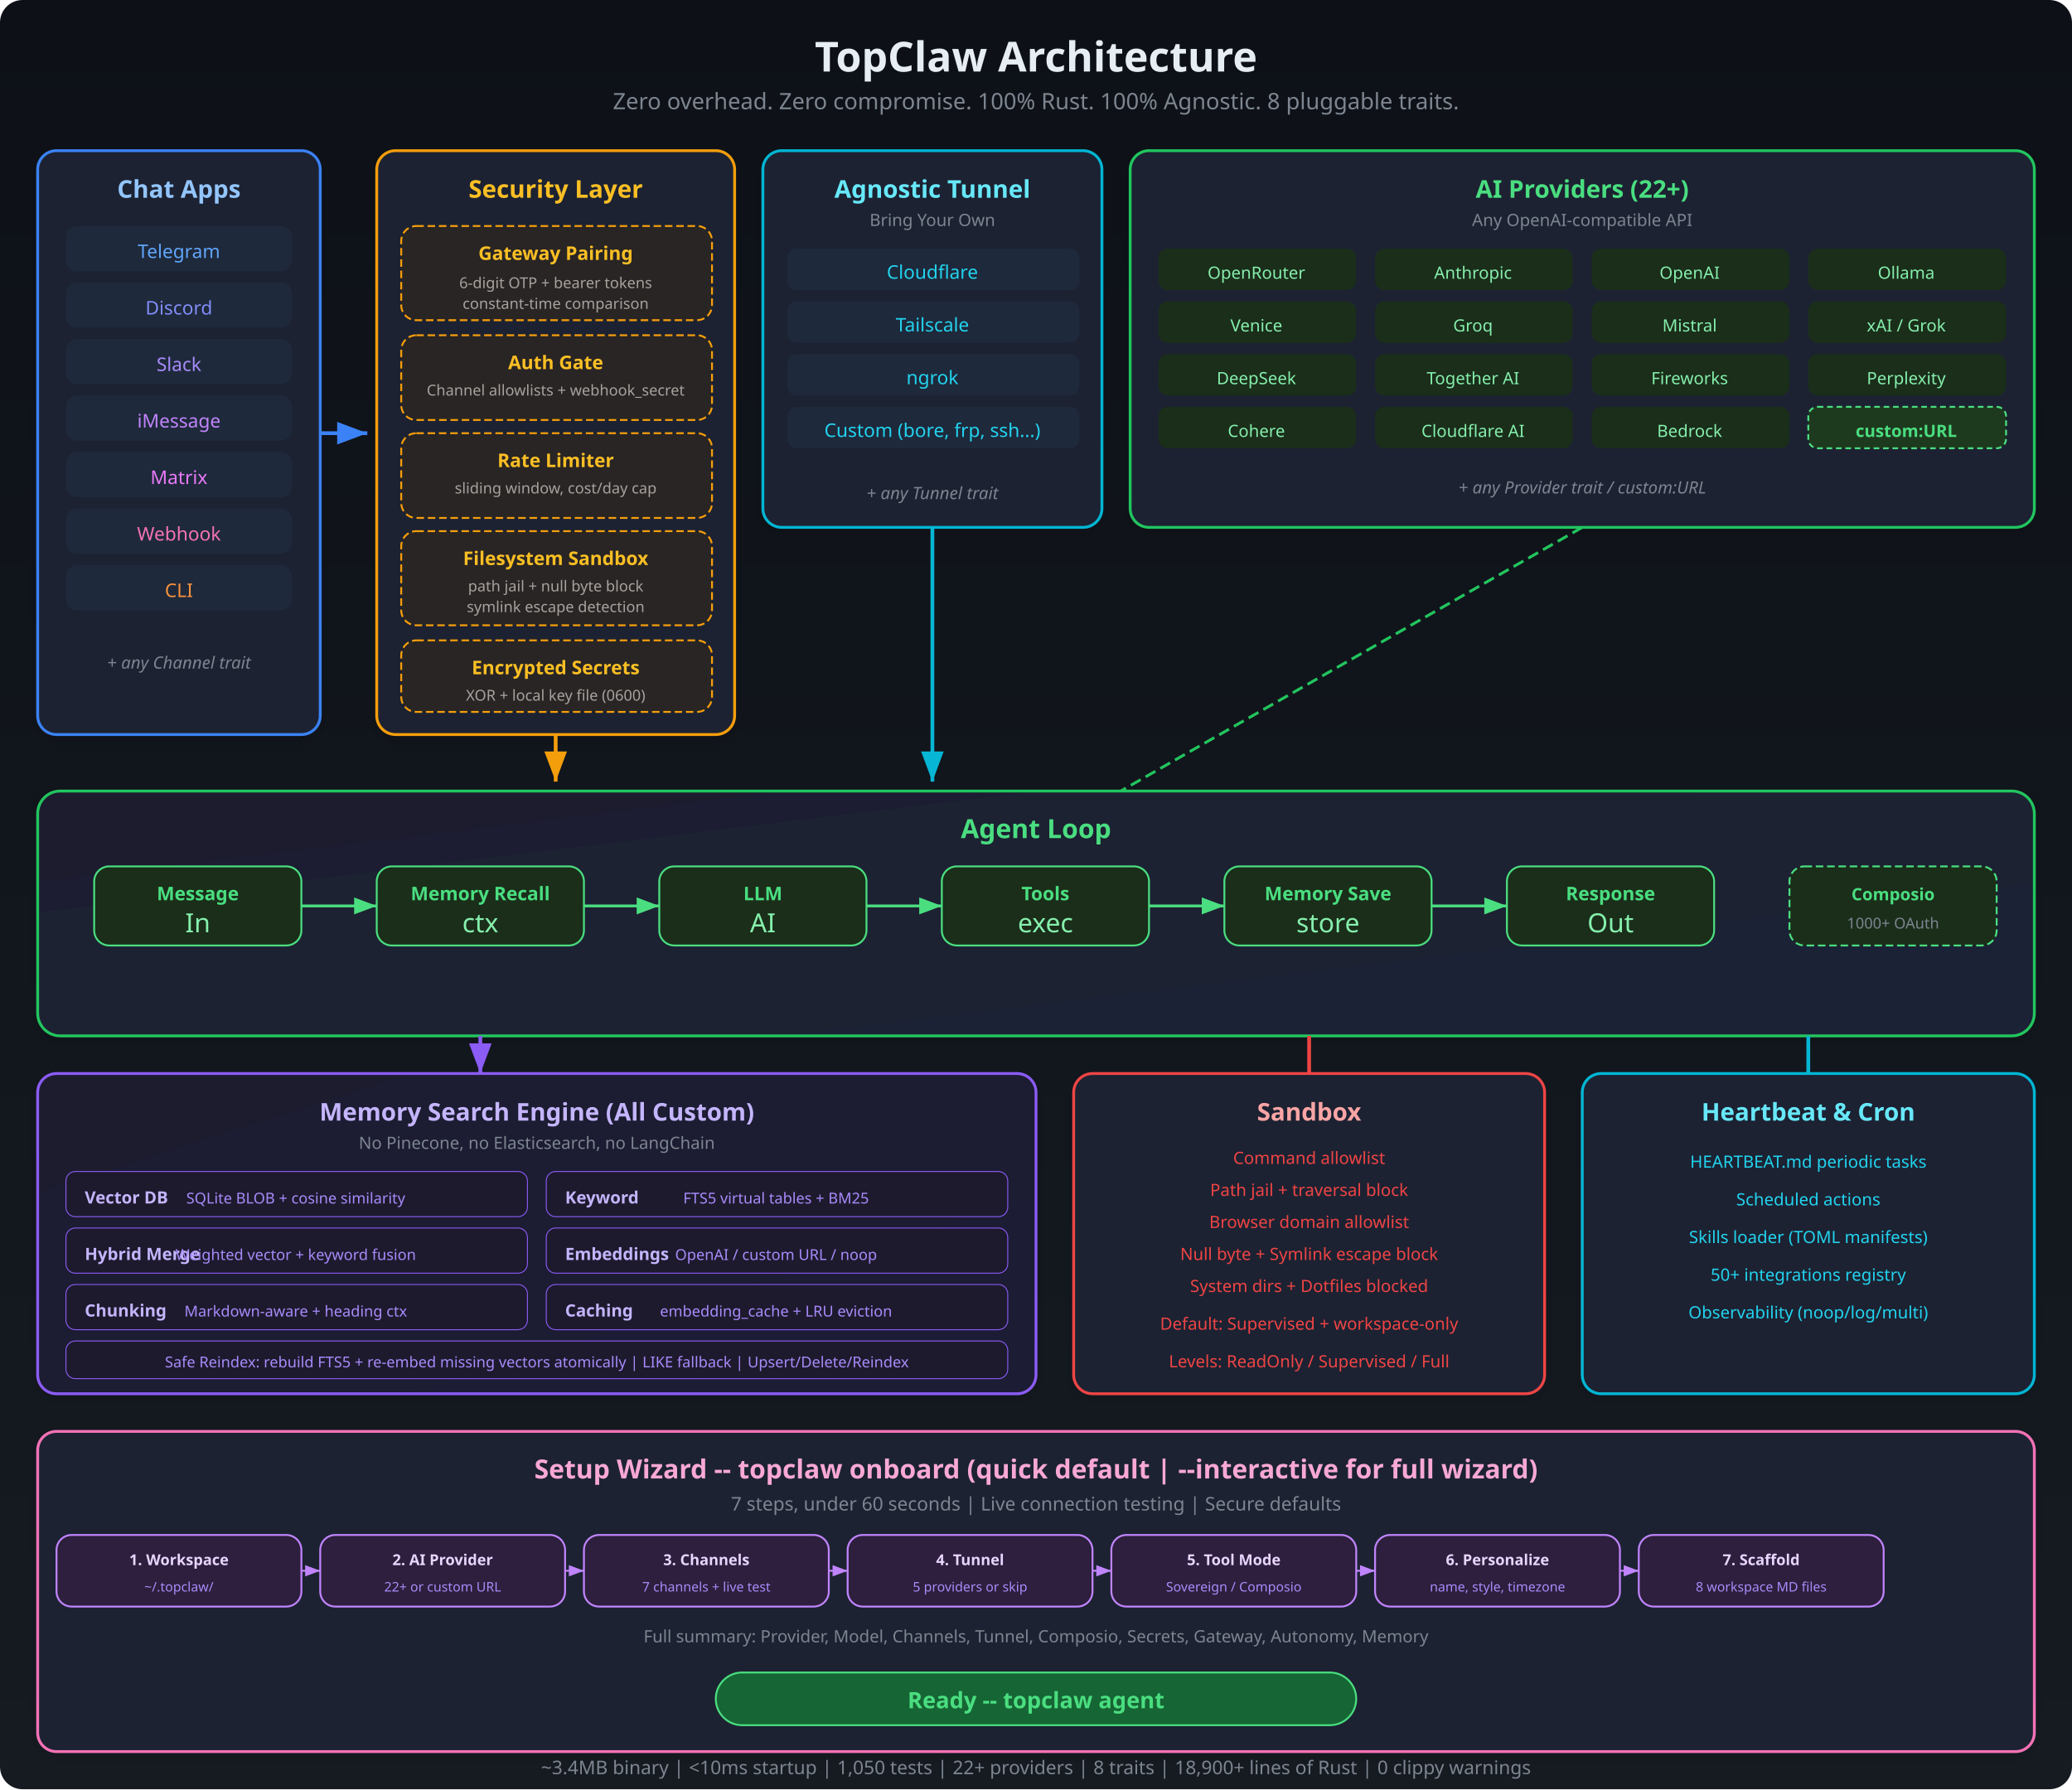
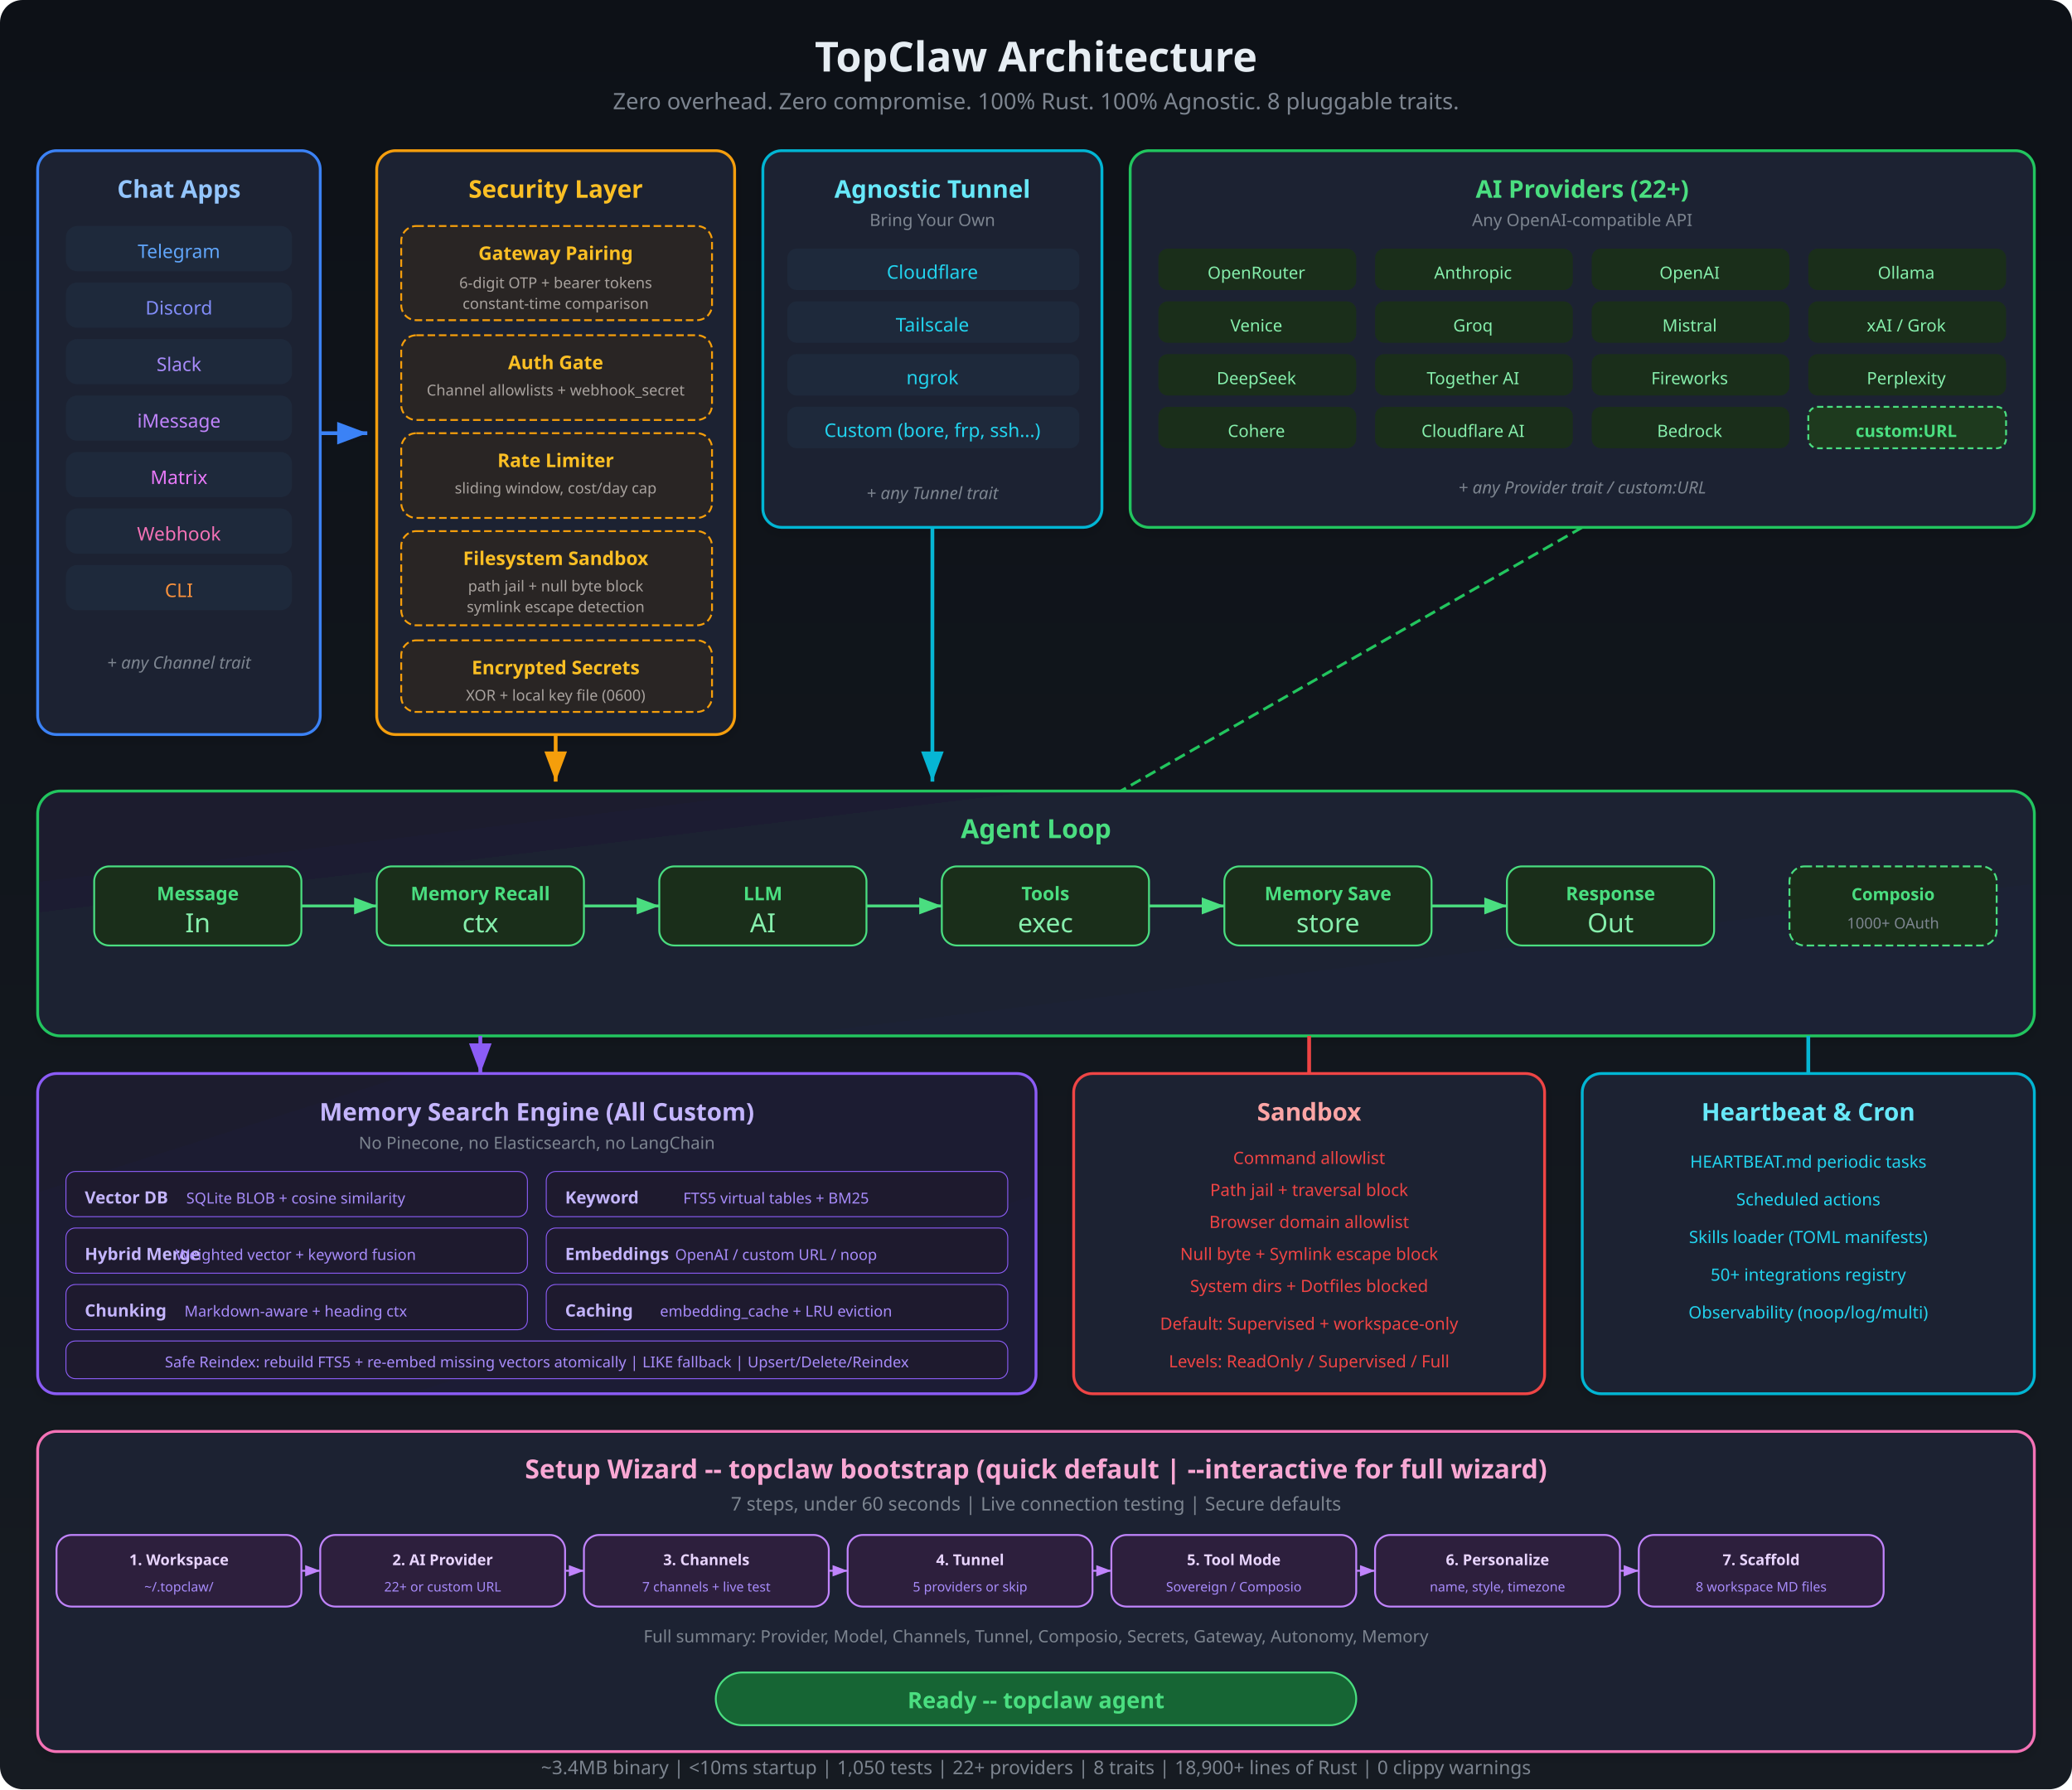
<svg xmlns="http://www.w3.org/2000/svg" viewBox="0 0 1100 950" font-family="'Segoe UI', system-ui, -apple-system, sans-serif">
  <defs>
    <filter id="shadow" x="-4%" y="-4%" width="108%" height="108%">
      <feDropShadow dx="0" dy="2" stdDeviation="3" flood-opacity="0.15" />
    </filter>
    <linearGradient id="bgGrad" x1="0" y1="0" x2="0" y2="1">
      <stop offset="0%" stop-color="#0d1117" />
      <stop offset="100%" stop-color="#161b22" />
    </linearGradient>
    <linearGradient id="agentGrad" x1="0" y1="0" x2="1" y2="1">
      <stop offset="0%" stop-color="#1a1e2e" />
      <stop offset="100%" stop-color="#1e2436" />
    </linearGradient>
    <linearGradient id="memGrad" x1="0" y1="0" x2="1" y2="1">
      <stop offset="0%" stop-color="#1a1a2e" />
      <stop offset="100%" stop-color="#1e1e36" />
    </linearGradient>
    <marker id="arrowBlue" markerWidth="8" markerHeight="6" refX="8" refY="3" orient="auto">
      <path d="M0,0 L8,3 L0,6" fill="#3b82f6" />
    </marker>
    <marker id="arrowAmber" markerWidth="8" markerHeight="6" refX="8" refY="3" orient="auto">
      <path d="M0,0 L8,3 L0,6" fill="#f59e0b" />
    </marker>
    <marker id="arrowGreen" markerWidth="8" markerHeight="6" refX="8" refY="3" orient="auto">
      <path d="M0,0 L8,3 L0,6" fill="#4ade80" />
    </marker>
    <marker id="arrowCyan" markerWidth="8" markerHeight="6" refX="8" refY="3" orient="auto">
      <path d="M0,0 L8,3 L0,6" fill="#06b6d4" />
    </marker>
    <marker id="arrowPurple" markerWidth="8" markerHeight="6" refX="8" refY="3" orient="auto">
      <path d="M0,0 L8,3 L0,6" fill="#c084fc" />
    </marker>
    <marker id="arrowViolet" markerWidth="8" markerHeight="6" refX="8" refY="3" orient="auto">
      <path d="M0,0 L8,3 L0,6" fill="#8b5cf6" />
    </marker>
  </defs>
  <rect width="1100" height="950" rx="12" fill="url(#bgGrad)" />
  <text x="550" y="38" text-anchor="middle" fill="#e6edf3" font-size="22" font-weight="700">TopClaw Architecture</text>
  <text x="550" y="58" text-anchor="middle" fill="#7d8590" font-size="12">Zero overhead. Zero compromise. 100% Rust. 100% Agnostic. 8 pluggable traits.</text>
  <rect x="20" y="80" width="150" height="310" rx="10" fill="#1c2333" stroke="#3b82f6" stroke-width="1.5" filter="url(#shadow)" />
  <text x="95" y="105" text-anchor="middle" fill="#93c5fd" font-size="13" font-weight="600">Chat Apps</text>
  <rect x="35" y="120" width="120" height="24" rx="6" fill="#1e293b" />
  <text x="95" y="137" text-anchor="middle" fill="#60a5fa" font-size="10">Telegram</text>
  <rect x="35" y="150" width="120" height="24" rx="6" fill="#1e293b" />
  <text x="95" y="167" text-anchor="middle" fill="#818cf8" font-size="10">Discord</text>
  <rect x="35" y="180" width="120" height="24" rx="6" fill="#1e293b" />
  <text x="95" y="197" text-anchor="middle" fill="#a78bfa" font-size="10">Slack</text>
  <rect x="35" y="210" width="120" height="24" rx="6" fill="#1e293b" />
  <text x="95" y="227" text-anchor="middle" fill="#c084fc" font-size="10">iMessage</text>
  <rect x="35" y="240" width="120" height="24" rx="6" fill="#1e293b" />
  <text x="95" y="257" text-anchor="middle" fill="#e879f9" font-size="10">Matrix</text>
  <rect x="35" y="270" width="120" height="24" rx="6" fill="#1e293b" />
  <text x="95" y="287" text-anchor="middle" fill="#f472b6" font-size="10">Webhook</text>
  <rect x="35" y="300" width="120" height="24" rx="6" fill="#1e293b" />
  <text x="95" y="317" text-anchor="middle" fill="#fb923c" font-size="10">CLI</text>
  <text x="95" y="355" text-anchor="middle" fill="#7d8590" font-size="9" font-style="italic">+ any Channel trait</text>
  <line x1="170" y1="230" x2="195" y2="230" stroke="#3b82f6" stroke-width="2" marker-end="url(#arrowBlue)" />
  <rect x="200" y="80" width="190" height="310" rx="10" fill="#1c2333" stroke="#f59e0b" stroke-width="1.5" filter="url(#shadow)" />
  <text x="295" y="105" text-anchor="middle" fill="#fbbf24" font-size="13" font-weight="600">Security Layer</text>
  <rect x="213" y="120" width="165" height="50" rx="8" fill="#292524" stroke="#f59e0b" stroke-width="1" stroke-dasharray="4,2" />
  <text x="295" y="138" text-anchor="middle" fill="#fbbf24" font-size="10" font-weight="600">Gateway Pairing</text>
  <text x="295" y="153" text-anchor="middle" fill="#a8a29e" font-size="8">6-digit OTP + bearer tokens</text>
  <text x="295" y="164" text-anchor="middle" fill="#a8a29e" font-size="8">constant-time comparison</text>
  <rect x="213" y="178" width="165" height="45" rx="8" fill="#292524" stroke="#f59e0b" stroke-width="1" stroke-dasharray="4,2" />
  <text x="295" y="196" text-anchor="middle" fill="#fbbf24" font-size="10" font-weight="600">Auth Gate</text>
  <text x="295" y="210" text-anchor="middle" fill="#a8a29e" font-size="8">Channel allowlists + webhook_secret</text>
  <rect x="213" y="230" width="165" height="45" rx="8" fill="#292524" stroke="#f59e0b" stroke-width="1" stroke-dasharray="4,2" />
  <text x="295" y="248" text-anchor="middle" fill="#fbbf24" font-size="10" font-weight="600">Rate Limiter</text>
  <text x="295" y="262" text-anchor="middle" fill="#a8a29e" font-size="8">sliding window, cost/day cap</text>
  <rect x="213" y="282" width="165" height="50" rx="8" fill="#292524" stroke="#f59e0b" stroke-width="1" stroke-dasharray="4,2" />
  <text x="295" y="300" text-anchor="middle" fill="#fbbf24" font-size="10" font-weight="600">Filesystem Sandbox</text>
  <text x="295" y="314" text-anchor="middle" fill="#a8a29e" font-size="8">path jail + null byte block</text>
  <text x="295" y="325" text-anchor="middle" fill="#a8a29e" font-size="8">symlink escape detection</text>
  <rect x="213" y="340" width="165" height="38" rx="8" fill="#292524" stroke="#f59e0b" stroke-width="1" stroke-dasharray="4,2" />
  <text x="295" y="358" text-anchor="middle" fill="#fbbf24" font-size="10" font-weight="600">Encrypted Secrets</text>
  <text x="295" y="372" text-anchor="middle" fill="#a8a29e" font-size="8">XOR + local key file (0600)</text>
  <line x1="295" y1="390" x2="295" y2="415" stroke="#f59e0b" stroke-width="2" marker-end="url(#arrowAmber)" />
  <rect x="405" y="80" width="180" height="200" rx="10" fill="#1c2333" stroke="#06b6d4" stroke-width="1.5" filter="url(#shadow)" />
  <text x="495" y="105" text-anchor="middle" fill="#67e8f9" font-size="13" font-weight="600">Agnostic Tunnel</text>
  <text x="495" y="120" text-anchor="middle" fill="#7d8590" font-size="9">Bring Your Own</text>
  <rect x="418" y="132" width="155" height="22" rx="5" fill="#1e293b" />
  <text x="495" y="148" text-anchor="middle" fill="#22d3ee" font-size="10">Cloudflare</text>
  <rect x="418" y="160" width="155" height="22" rx="5" fill="#1e293b" />
  <text x="495" y="176" text-anchor="middle" fill="#22d3ee" font-size="10">Tailscale</text>
  <rect x="418" y="188" width="155" height="22" rx="5" fill="#1e293b" />
  <text x="495" y="204" text-anchor="middle" fill="#22d3ee" font-size="10">ngrok</text>
  <rect x="418" y="216" width="155" height="22" rx="5" fill="#1e293b" />
  <text x="495" y="232" text-anchor="middle" fill="#22d3ee" font-size="10">Custom (bore, frp, ssh...)</text>
  <text x="495" y="265" text-anchor="middle" fill="#7d8590" font-size="9" font-style="italic">+ any Tunnel trait</text>
  <line x1="495" y1="280" x2="495" y2="415" stroke="#06b6d4" stroke-width="2" marker-end="url(#arrowCyan)" />
  <rect x="600" y="80" width="480" height="200" rx="10" fill="#1c2333" stroke="#22c55e" stroke-width="1.5" filter="url(#shadow)" />
  <text x="840" y="105" text-anchor="middle" fill="#4ade80" font-size="13" font-weight="600">AI Providers (22+)</text>
  <text x="840" y="120" text-anchor="middle" fill="#7d8590" font-size="9">Any OpenAI-compatible API</text>
  <rect x="615" y="132" width="105" height="22" rx="5" fill="#1a2e1a" />
  <text x="667" y="148" text-anchor="middle" fill="#86efac" font-size="9">OpenRouter</text>
  <rect x="730" y="132" width="105" height="22" rx="5" fill="#1a2e1a" />
  <text x="782" y="148" text-anchor="middle" fill="#86efac" font-size="9">Anthropic</text>
  <rect x="845" y="132" width="105" height="22" rx="5" fill="#1a2e1a" />
  <text x="897" y="148" text-anchor="middle" fill="#86efac" font-size="9">OpenAI</text>
  <rect x="960" y="132" width="105" height="22" rx="5" fill="#1a2e1a" />
  <text x="1012" y="148" text-anchor="middle" fill="#86efac" font-size="9">Ollama</text>
  <rect x="615" y="160" width="105" height="22" rx="5" fill="#1a2e1a" />
  <text x="667" y="176" text-anchor="middle" fill="#86efac" font-size="9">Venice</text>
  <rect x="730" y="160" width="105" height="22" rx="5" fill="#1a2e1a" />
  <text x="782" y="176" text-anchor="middle" fill="#86efac" font-size="9">Groq</text>
  <rect x="845" y="160" width="105" height="22" rx="5" fill="#1a2e1a" />
  <text x="897" y="176" text-anchor="middle" fill="#86efac" font-size="9">Mistral</text>
  <rect x="960" y="160" width="105" height="22" rx="5" fill="#1a2e1a" />
  <text x="1012" y="176" text-anchor="middle" fill="#86efac" font-size="9">xAI / Grok</text>
  <rect x="615" y="188" width="105" height="22" rx="5" fill="#1a2e1a" />
  <text x="667" y="204" text-anchor="middle" fill="#86efac" font-size="9">DeepSeek</text>
  <rect x="730" y="188" width="105" height="22" rx="5" fill="#1a2e1a" />
  <text x="782" y="204" text-anchor="middle" fill="#86efac" font-size="9">Together AI</text>
  <rect x="845" y="188" width="105" height="22" rx="5" fill="#1a2e1a" />
  <text x="897" y="204" text-anchor="middle" fill="#86efac" font-size="9">Fireworks</text>
  <rect x="960" y="188" width="105" height="22" rx="5" fill="#1a2e1a" />
  <text x="1012" y="204" text-anchor="middle" fill="#86efac" font-size="9">Perplexity</text>
  <rect x="615" y="216" width="105" height="22" rx="5" fill="#1a2e1a" />
  <text x="667" y="232" text-anchor="middle" fill="#86efac" font-size="9">Cohere</text>
  <rect x="730" y="216" width="105" height="22" rx="5" fill="#1a2e1a" />
  <text x="782" y="232" text-anchor="middle" fill="#86efac" font-size="9">Cloudflare AI</text>
  <rect x="845" y="216" width="105" height="22" rx="5" fill="#1a2e1a" />
  <text x="897" y="232" text-anchor="middle" fill="#86efac" font-size="9">Bedrock</text>
  <rect x="960" y="216" width="105" height="22" rx="5" fill="#1e3a1e" stroke="#4ade80" stroke-width="1" stroke-dasharray="3,2" />
  <text x="1012" y="232" text-anchor="middle" fill="#4ade80" font-size="9" font-weight="600">custom:URL</text>
  <text x="840" y="262" text-anchor="middle" fill="#7d8590" font-size="9" font-style="italic">+ any Provider trait / custom:URL</text>
  <line x1="840" y1="280" x2="560" y2="440" stroke="#22c55e" stroke-width="1.5" stroke-dasharray="6,3" marker-end="url(#arrowGreen)" />
  <rect x="20" y="420" width="1060" height="130" rx="12" fill="url(#agentGrad)" stroke="#22c55e" stroke-width="1.5" filter="url(#shadow)" />
  <text x="550" y="445" text-anchor="middle" fill="#4ade80" font-size="14" font-weight="700">Agent Loop</text>
  <rect x="50" y="460" width="110" height="42" rx="8" fill="#1a2e1a" stroke="#4ade80" stroke-width="1" />
  <text x="105" y="478" text-anchor="middle" fill="#4ade80" font-size="10" font-weight="600">Message</text>
  <text x="105" y="495" text-anchor="middle" fill="#86efac" font-size="14">In</text>
  <rect x="200" y="460" width="110" height="42" rx="8" fill="#1a2e1a" stroke="#4ade80" stroke-width="1" />
  <text x="255" y="478" text-anchor="middle" fill="#4ade80" font-size="10" font-weight="600">Memory Recall</text>
  <text x="255" y="495" text-anchor="middle" fill="#86efac" font-size="14">ctx</text>
  <rect x="350" y="460" width="110" height="42" rx="8" fill="#1a2e1a" stroke="#4ade80" stroke-width="1" />
  <text x="405" y="478" text-anchor="middle" fill="#4ade80" font-size="10" font-weight="600">LLM</text>
  <text x="405" y="495" text-anchor="middle" fill="#86efac" font-size="14">AI</text>
  <rect x="500" y="460" width="110" height="42" rx="8" fill="#1a2e1a" stroke="#4ade80" stroke-width="1" />
  <text x="555" y="478" text-anchor="middle" fill="#4ade80" font-size="10" font-weight="600">Tools</text>
  <text x="555" y="495" text-anchor="middle" fill="#86efac" font-size="14">exec</text>
  <rect x="650" y="460" width="110" height="42" rx="8" fill="#1a2e1a" stroke="#4ade80" stroke-width="1" />
  <text x="705" y="478" text-anchor="middle" fill="#4ade80" font-size="10" font-weight="600">Memory Save</text>
  <text x="705" y="495" text-anchor="middle" fill="#86efac" font-size="14">store</text>
  <rect x="800" y="460" width="110" height="42" rx="8" fill="#1a2e1a" stroke="#4ade80" stroke-width="1" />
  <text x="855" y="478" text-anchor="middle" fill="#4ade80" font-size="10" font-weight="600">Response</text>
  <text x="855" y="495" text-anchor="middle" fill="#86efac" font-size="14">Out</text>
  <rect x="950" y="460" width="110" height="42" rx="8" fill="#1a2e1a" stroke="#4ade80" stroke-width="1" stroke-dasharray="4,2" />
  <text x="1005" y="478" text-anchor="middle" fill="#4ade80" font-size="9" font-weight="600">Composio</text>
  <text x="1005" y="493" text-anchor="middle" fill="#7d8590" font-size="8">1000+ OAuth</text>
  <line x1="160" y1="481" x2="200" y2="481" stroke="#4ade80" stroke-width="1.5" marker-end="url(#arrowGreen)" />
  <line x1="310" y1="481" x2="350" y2="481" stroke="#4ade80" stroke-width="1.5" marker-end="url(#arrowGreen)" />
  <line x1="460" y1="481" x2="500" y2="481" stroke="#4ade80" stroke-width="1.5" marker-end="url(#arrowGreen)" />
  <line x1="610" y1="481" x2="650" y2="481" stroke="#4ade80" stroke-width="1.5" marker-end="url(#arrowGreen)" />
  <line x1="760" y1="481" x2="800" y2="481" stroke="#4ade80" stroke-width="1.5" marker-end="url(#arrowGreen)" />
  <rect x="20" y="570" width="530" height="170" rx="10" fill="url(#memGrad)" stroke="#8b5cf6" stroke-width="1.5" filter="url(#shadow)" />
  <text x="285" y="595" text-anchor="middle" fill="#c4b5fd" font-size="13" font-weight="700">Memory Search Engine (All Custom)</text>
  <text x="285" y="610" text-anchor="middle" fill="#7d8590" font-size="9">No Pinecone, no Elasticsearch, no LangChain</text>
  <rect x="35" y="622" width="245" height="24" rx="5" fill="#1e1a2e" stroke="#8b5cf6" stroke-width="0.5" />
  <text x="45" y="639" fill="#c4b5fd" font-size="9" font-weight="600">Vector DB</text>
  <text x="157" y="639" text-anchor="middle" fill="#a78bfa" font-size="8">SQLite BLOB + cosine similarity</text>
  <rect x="290" y="622" width="245" height="24" rx="5" fill="#1e1a2e" stroke="#8b5cf6" stroke-width="0.5" />
  <text x="300" y="639" fill="#c4b5fd" font-size="9" font-weight="600">Keyword</text>
  <text x="412" y="639" text-anchor="middle" fill="#a78bfa" font-size="8">FTS5 virtual tables + BM25</text>
  <rect x="35" y="652" width="245" height="24" rx="5" fill="#1e1a2e" stroke="#8b5cf6" stroke-width="0.5" />
  <text x="45" y="669" fill="#c4b5fd" font-size="9" font-weight="600">Hybrid Merge</text>
  <text x="157" y="669" text-anchor="middle" fill="#a78bfa" font-size="8">Weighted vector + keyword fusion</text>
  <rect x="290" y="652" width="245" height="24" rx="5" fill="#1e1a2e" stroke="#8b5cf6" stroke-width="0.5" />
  <text x="300" y="669" fill="#c4b5fd" font-size="9" font-weight="600">Embeddings</text>
  <text x="412" y="669" text-anchor="middle" fill="#a78bfa" font-size="8">OpenAI / custom URL / noop</text>
  <rect x="35" y="682" width="245" height="24" rx="5" fill="#1e1a2e" stroke="#8b5cf6" stroke-width="0.5" />
  <text x="45" y="699" fill="#c4b5fd" font-size="9" font-weight="600">Chunking</text>
  <text x="157" y="699" text-anchor="middle" fill="#a78bfa" font-size="8">Markdown-aware + heading ctx</text>
  <rect x="290" y="682" width="245" height="24" rx="5" fill="#1e1a2e" stroke="#8b5cf6" stroke-width="0.5" />
  <text x="300" y="699" fill="#c4b5fd" font-size="9" font-weight="600">Caching</text>
  <text x="412" y="699" text-anchor="middle" fill="#a78bfa" font-size="8">embedding_cache + LRU eviction</text>
  <rect x="35" y="712" width="500" height="20" rx="5" fill="#1e1a2e" stroke="#8b5cf6" stroke-width="0.5" />
  <text x="285" y="726" text-anchor="middle" fill="#a78bfa" font-size="8">Safe Reindex: rebuild FTS5 + re-embed missing vectors atomically | LIKE fallback | Upsert/Delete/Reindex</text>
  <line x1="255" y1="550" x2="255" y2="570" stroke="#8b5cf6" stroke-width="2" marker-end="url(#arrowViolet)" />
  <rect x="570" y="570" width="250" height="170" rx="10" fill="#1c2333" stroke="#ef4444" stroke-width="1.5" filter="url(#shadow)" />
  <text x="695" y="595" text-anchor="middle" fill="#fca5a5" font-size="13" font-weight="600">Sandbox</text>
  <text x="695" y="618" text-anchor="middle" fill="#ef4444" font-size="9">Command allowlist</text>
  <text x="695" y="635" text-anchor="middle" fill="#ef4444" font-size="9">Path jail + traversal block</text>
  <text x="695" y="652" text-anchor="middle" fill="#ef4444" font-size="9">Browser domain allowlist</text>
  <text x="695" y="669" text-anchor="middle" fill="#ef4444" font-size="9">Null byte + Symlink escape block</text>
  <text x="695" y="686" text-anchor="middle" fill="#ef4444" font-size="9">System dirs + Dotfiles blocked</text>
  <text x="695" y="706" text-anchor="middle" fill="#ef4444" font-size="9">Default: Supervised + workspace-only</text>
  <text x="695" y="726" text-anchor="middle" fill="#ef4444" font-size="9">Levels: ReadOnly / Supervised / Full</text>
  <line x1="695" y1="550" x2="695" y2="570" stroke="#ef4444" stroke-width="2" />
  <rect x="840" y="570" width="240" height="170" rx="10" fill="#1c2333" stroke="#06b6d4" stroke-width="1.5" filter="url(#shadow)" />
  <text x="960" y="595" text-anchor="middle" fill="#67e8f9" font-size="13" font-weight="600">Heartbeat &amp; Cron</text>
  <text x="960" y="620" text-anchor="middle" fill="#22d3ee" font-size="9">HEARTBEAT.md periodic tasks</text>
  <text x="960" y="640" text-anchor="middle" fill="#22d3ee" font-size="9">Scheduled actions</text>
  <text x="960" y="660" text-anchor="middle" fill="#22d3ee" font-size="9">Skills loader (TOML manifests)</text>
  <text x="960" y="680" text-anchor="middle" fill="#22d3ee" font-size="9">50+ integrations registry</text>
  <text x="960" y="700" text-anchor="middle" fill="#22d3ee" font-size="9">Observability (noop/log/multi)</text>
  <line x1="960" y1="550" x2="960" y2="570" stroke="#06b6d4" stroke-width="2" />
  <rect x="20" y="760" width="1060" height="170" rx="10" fill="#1c2333" stroke="#f472b6" stroke-width="1.5" filter="url(#shadow)" />
-   <text x="550" y="785" text-anchor="middle" fill="#f9a8d4" font-size="14" font-weight="700">Setup Wizard  --  topclaw onboard (quick default | --interactive for full wizard)</text>
+   <text x="550" y="785" text-anchor="middle" fill="#f9a8d4" font-size="14" font-weight="700">Setup Wizard  --  topclaw bootstrap (quick default | --interactive for full wizard)</text>
  <text x="550" y="802" text-anchor="middle" fill="#7d8590" font-size="10">7 steps, under 60 seconds | Live connection testing | Secure defaults</text>
  <rect x="30" y="815" width="130" height="38" rx="8" fill="#2d1f3d" stroke="#c084fc" stroke-width="1" />
  <text x="95" y="831" text-anchor="middle" fill="#e9d5ff" font-size="8" font-weight="600">1. Workspace</text>
  <text x="95" y="845" text-anchor="middle" fill="#a78bfa" font-size="7">~/.topclaw/</text>
  <rect x="170" y="815" width="130" height="38" rx="8" fill="#2d1f3d" stroke="#c084fc" stroke-width="1" />
  <text x="235" y="831" text-anchor="middle" fill="#e9d5ff" font-size="8" font-weight="600">2. AI Provider</text>
  <text x="235" y="845" text-anchor="middle" fill="#a78bfa" font-size="7">22+ or custom URL</text>
  <rect x="310" y="815" width="130" height="38" rx="8" fill="#2d1f3d" stroke="#c084fc" stroke-width="1" />
  <text x="375" y="831" text-anchor="middle" fill="#e9d5ff" font-size="8" font-weight="600">3. Channels</text>
  <text x="375" y="845" text-anchor="middle" fill="#a78bfa" font-size="7">7 channels + live test</text>
  <rect x="450" y="815" width="130" height="38" rx="8" fill="#2d1f3d" stroke="#c084fc" stroke-width="1" />
  <text x="515" y="831" text-anchor="middle" fill="#e9d5ff" font-size="8" font-weight="600">4. Tunnel</text>
  <text x="515" y="845" text-anchor="middle" fill="#a78bfa" font-size="7">5 providers or skip</text>
  <rect x="590" y="815" width="130" height="38" rx="8" fill="#2d1f3d" stroke="#c084fc" stroke-width="1" />
  <text x="655" y="831" text-anchor="middle" fill="#e9d5ff" font-size="8" font-weight="600">5. Tool Mode</text>
  <text x="655" y="845" text-anchor="middle" fill="#a78bfa" font-size="7">Sovereign / Composio</text>
  <rect x="730" y="815" width="130" height="38" rx="8" fill="#2d1f3d" stroke="#c084fc" stroke-width="1" />
  <text x="795" y="831" text-anchor="middle" fill="#e9d5ff" font-size="8" font-weight="600">6. Personalize</text>
  <text x="795" y="845" text-anchor="middle" fill="#a78bfa" font-size="7">name, style, timezone</text>
  <rect x="870" y="815" width="130" height="38" rx="8" fill="#2d1f3d" stroke="#c084fc" stroke-width="1" />
  <text x="935" y="831" text-anchor="middle" fill="#e9d5ff" font-size="8" font-weight="600">7. Scaffold</text>
  <text x="935" y="845" text-anchor="middle" fill="#a78bfa" font-size="7">8 workspace MD files</text>
  <line x1="160" y1="834" x2="170" y2="834" stroke="#c084fc" stroke-width="1" marker-end="url(#arrowPurple)" />
  <line x1="300" y1="834" x2="310" y2="834" stroke="#c084fc" stroke-width="1" marker-end="url(#arrowPurple)" />
  <line x1="440" y1="834" x2="450" y2="834" stroke="#c084fc" stroke-width="1" marker-end="url(#arrowPurple)" />
  <line x1="580" y1="834" x2="590" y2="834" stroke="#c084fc" stroke-width="1" marker-end="url(#arrowPurple)" />
  <line x1="720" y1="834" x2="730" y2="834" stroke="#c084fc" stroke-width="1" marker-end="url(#arrowPurple)" />
  <line x1="860" y1="834" x2="870" y2="834" stroke="#c084fc" stroke-width="1" marker-end="url(#arrowPurple)" />
  <text x="550" y="872" text-anchor="middle" fill="#7d8590" font-size="9">Full summary: Provider, Model, Channels, Tunnel, Composio, Secrets, Gateway, Autonomy, Memory</text>
  <rect x="380" y="888" width="340" height="28" rx="14" fill="#166534" stroke="#4ade80" stroke-width="1" />
  <text x="550" y="907" text-anchor="middle" fill="#4ade80" font-size="12" font-weight="600">Ready -- topclaw agent</text>
  <text x="550" y="942" text-anchor="middle" fill="#7d8590" font-size="10">~3.4MB binary  |  &lt;10ms startup  |  1,050 tests  |  22+ providers  |  8 traits  |  18,900+ lines of Rust  |  0 clippy warnings</text>
</svg>
